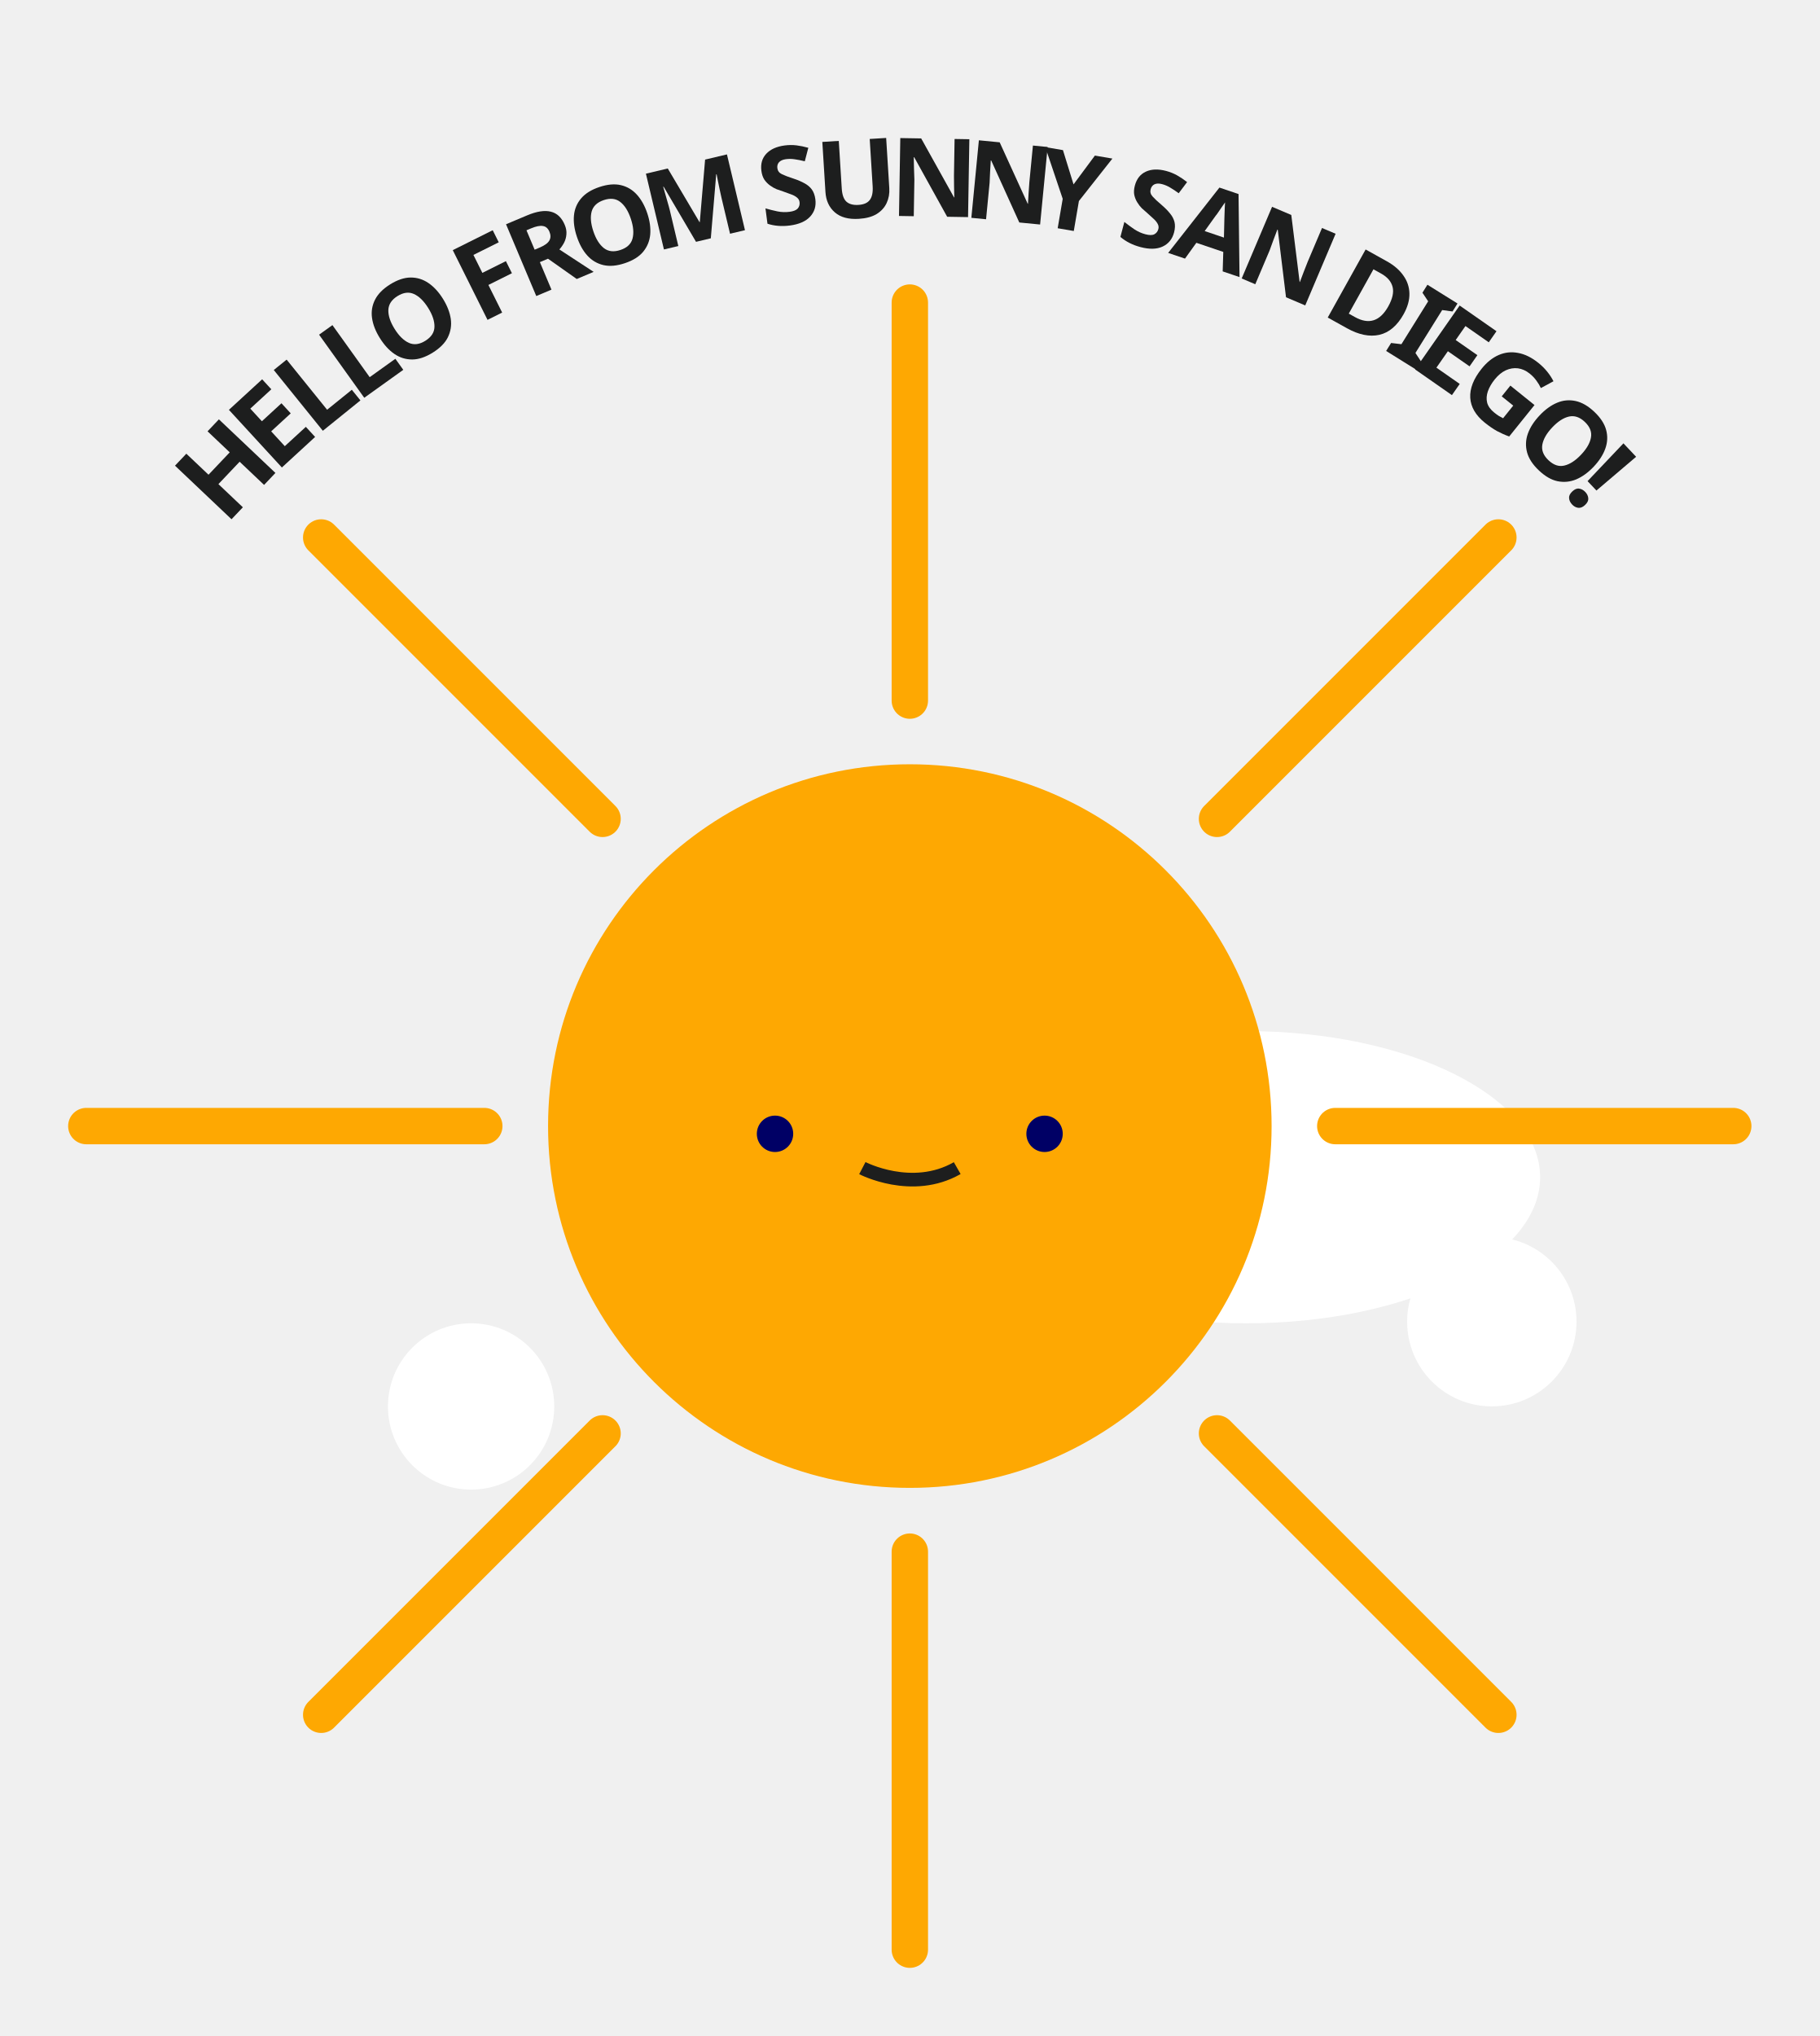
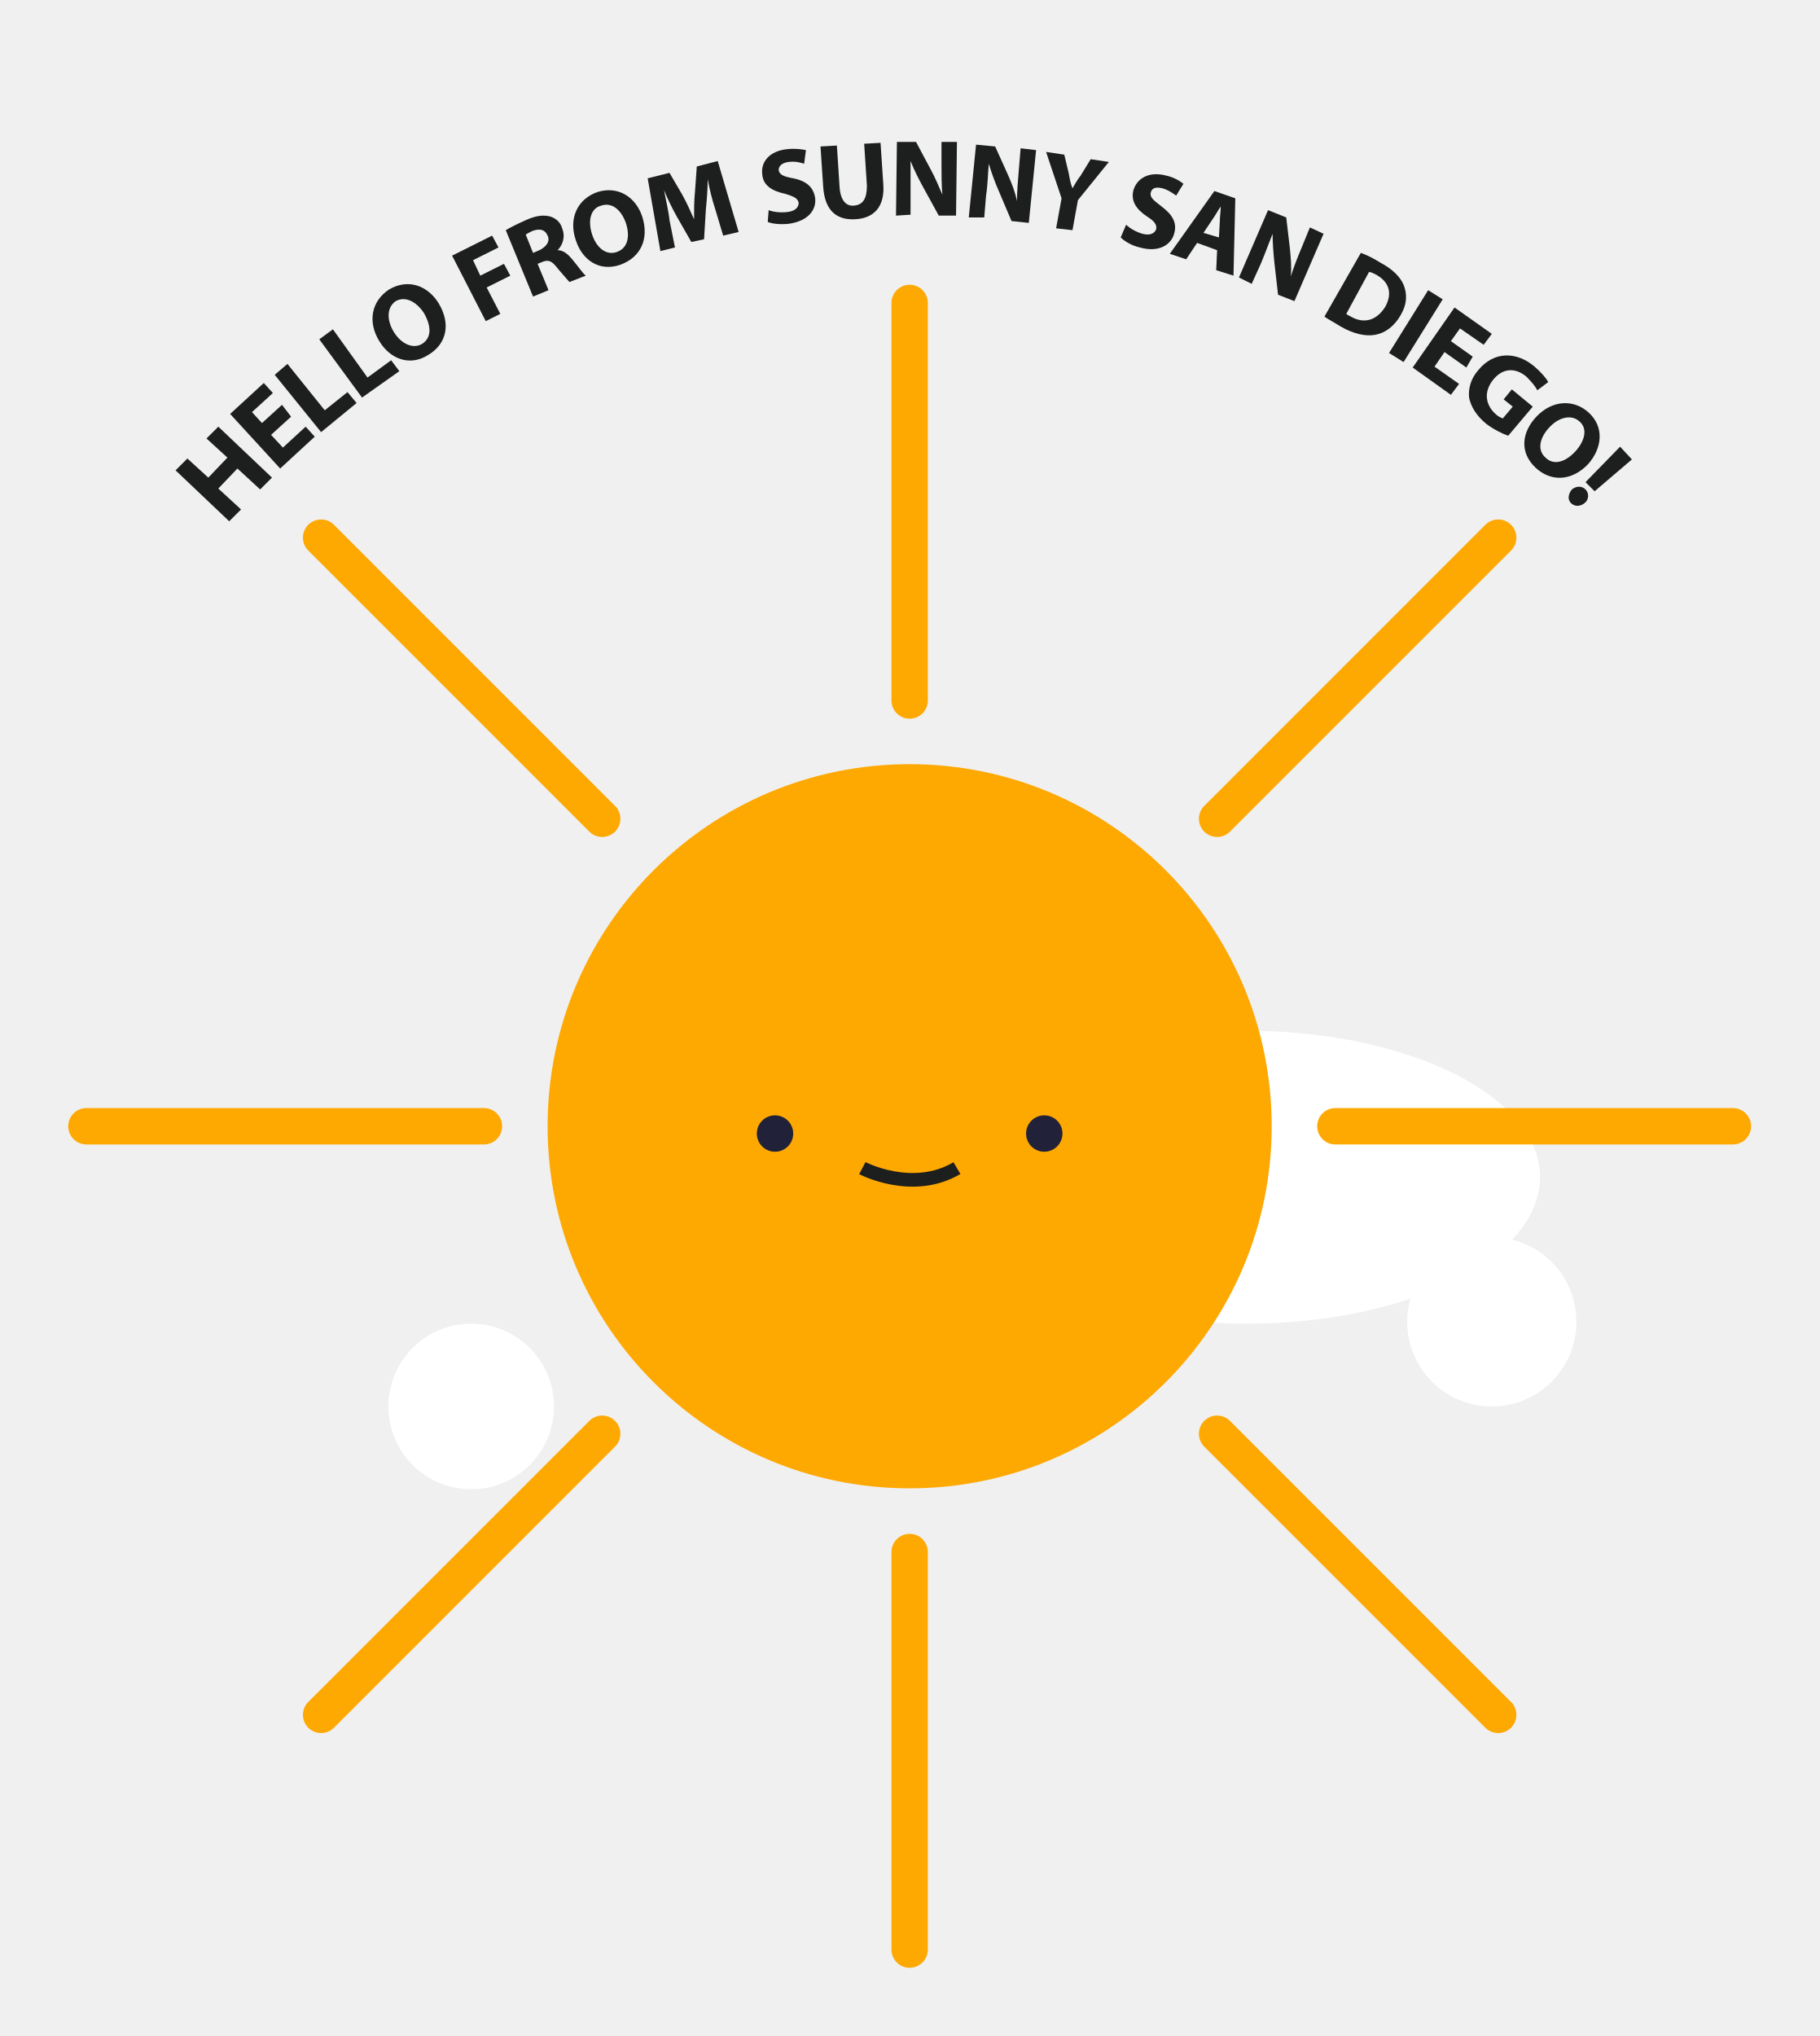
- <svg xmlns="http://www.w3.org/2000/svg" id="Layer_1" data-name="Layer 1" width="200.03" height="223.8" viewBox="0 0 200.03 223.8">
-   <defs>
-     <style>.cls-1{fill:#fff;}.cls-2,.cls-5{fill:none;stroke-miterlimit:10;}.cls-2{stroke:#fea802;stroke-linecap:round;stroke-width:4px;}.cls-3{fill:#fea802;}.cls-4{fill:#000065;}.cls-5{stroke:#1d1e1e;stroke-width:1.5px;}.cls-6{font-size:12px;fill:#1d1e1e;font-family:MyriadPro-Semibold, Myriad Pro;font-weight:700;}</style>
-   </defs>
-   <circle class="cls-1" cx="51.79" cy="154.6" r="9.14" />
-   <ellipse class="cls-1" cx="136.98" cy="129.4" rx="32.33" ry="16.06" />
-   <circle class="cls-1" cx="164" cy="145.28" r="9.31" />
-   <line class="cls-2" x1="100.02" y1="77.01" x2="100.02" y2="33.26" />
-   <line class="cls-2" x1="164.72" y1="188.49" x2="133.79" y2="157.56" />
-   <line class="cls-2" x1="66.24" y1="90.01" x2="35.31" y2="59.08" />
-   <line class="cls-2" x1="190.54" y1="123.78" x2="146.79" y2="123.78" />
-   <line class="cls-2" x1="164.72" y1="59.08" x2="133.79" y2="90.01" />
-   <line class="cls-2" x1="66.24" y1="157.56" x2="35.31" y2="188.49" />
-   <line class="cls-2" x1="53.24" y1="123.78" x2="9.49" y2="123.78" />
-   <line class="cls-2" x1="100.02" y1="214.31" x2="100.02" y2="170.56" />
-   <circle class="cls-3" cx="100.02" cy="123.78" r="39.77" />
-   <circle class="cls-4" cx="85.2" cy="124.63" r="2" />
-   <circle class="cls-4" cx="114.83" cy="124.63" r="2" />
-   <path class="cls-5" d="M91.8,123.39s5.46,2.85,10.43,0" transform="translate(3 5.01)" />
-   <text class="cls-6" transform="translate(24.71 57.86) rotate(-46.53)">H</text>
-   <text class="cls-6" transform="matrix(0.74, -0.68, 0.68, 0.74, 30.19, 52.12)">E</text>
-   <text class="cls-6" transform="matrix(0.78, -0.63, 0.63, 0.78, 34.65, 48.03)">L</text>
-   <text class="cls-6" transform="matrix(0.81, -0.58, 0.58, 0.81, 39.17, 44.35)">L</text>
-   <text class="cls-6" transform="matrix(0.85, -0.53, 0.53, 0.85, 43.44, 41.19)">O</text>
-   <text class="cls-6" transform="matrix(0.88, -0.48, 0.48, 0.88, 50.54, 36.84)"> </text>
-   <text class="cls-6" transform="translate(52.63 35.64) rotate(-26.5)">F</text>
-   <text class="cls-6" transform="translate(57.96 32.96) rotate(-22.84)">R</text>
-   <text class="cls-6" transform="translate(64.12 30.33) rotate(-18.52)">O</text>
-   <text class="cls-6" transform="translate(71.94 27.67) rotate(-13.38)">M</text>
-   <text class="cls-6" transform="translate(81.52 25.51) rotate(-10.43)"> </text>
-   <text class="cls-6" transform="matrix(0.99, -0.13, 0.13, 0.99, 83.88, 25.05)">S</text>
-   <text class="cls-6" transform="translate(89.92 24.21) rotate(-3.57)">U</text>
-   <text class="cls-6" transform="translate(97.75 23.72) rotate(0.96)">N</text>
-   <text class="cls-6" transform="translate(105.71 23.84) rotate(5.55)">N</text>
-   <text class="cls-6" transform="translate(113.47 24.61) rotate(9.7)">Y</text>
-   <text class="cls-6" transform="translate(120.17 25.8) rotate(12.35)"> </text>
-   <text class="cls-6" transform="translate(122.54 26.28) rotate(14.82)">S</text>
-   <text class="cls-6" transform="translate(128.42 27.8) rotate(18.72)">A</text>
-   <text class="cls-6" transform="matrix(0.92, 0.39, -0.39, 0.92, 135.51, 30.19)">N</text>
-   <text class="cls-6" transform="translate(142.84 33.4) rotate(26.11)"> </text>
-   <text class="cls-6" transform="translate(145.02 34.38) rotate(29.1)">D</text>
-   <text class="cls-6" transform="matrix(0.85, 0.53, -0.53, 0.85, 152.05, 38.37)">I</text>
-   <text class="cls-6" transform="translate(154.68 39.99) rotate(34.9)">E</text>
-   <text class="cls-6" transform="translate(159.65 43.42) rotate(38.84)">G</text>
-   <text class="cls-6" transform="matrix(0.73, 0.69, -0.69, 0.73, 165.77, 48.32)">O</text>
-   <text class="cls-6" transform="translate(171.76 54.1) rotate(46.64)">!</text>
+ <svg xmlns="http://www.w3.org/2000/svg" version="1.1" id="Layer_1" x="0px" y="0px" width="200px" height="223.8px" viewBox="0 0 200 223.8" style="enable-background:new 0 0 200 223.8;" xml:space="preserve">
+   <style type="text/css">
+ 	.st0{fill:#FFFFFF;}
+ 	.st1{fill:none;stroke:#FEA802;stroke-width:4;stroke-linecap:round;stroke-miterlimit:10;}
+ 	.st2{fill:#FEA802;}
+ 	.st3{fill:#21213A;}
+ 	.st4{fill:none;stroke:#1D1E1E;stroke-width:1.5;stroke-miterlimit:10;}
+ 	.st5{enable-background:new    ;}
+ 	.st6{fill:#1D1E1E;}
+ </style>
+   <circle class="st0" cx="51.8" cy="154.6" r="9.1" />
+   <ellipse class="st0" cx="137" cy="129.4" rx="32.3" ry="16.1" />
+   <circle class="st0" cx="164" cy="145.3" r="9.3" />
+   <line class="st1" x1="100" y1="77" x2="100" y2="33.3" />
+   <line class="st1" x1="164.7" y1="188.5" x2="133.8" y2="157.6" />
+   <line class="st1" x1="66.2" y1="90" x2="35.3" y2="59.1" />
+   <line class="st1" x1="190.5" y1="123.8" x2="146.8" y2="123.8" />
+   <line class="st1" x1="164.7" y1="59.1" x2="133.8" y2="90" />
+   <line class="st1" x1="66.2" y1="157.6" x2="35.3" y2="188.5" />
+   <line class="st1" x1="53.2" y1="123.8" x2="9.5" y2="123.8" />
+   <line class="st1" x1="100" y1="214.3" x2="100" y2="170.6" />
+   <circle class="st2" cx="100" cy="123.8" r="39.8" />
+   <circle class="st3" cx="85.2" cy="124.6" r="2" />
+   <circle class="st3" cx="114.8" cy="124.6" r="2" />
+   <path class="st4" d="M94.8,128.4c0,0,5.5,2.9,10.4,0" />
+   <g>
+     <g class="st5">
+       <path class="st6" d="M20.6,50.4l2.3,2.1l2.1-2.2l-2.3-2.1l1.3-1.3l5.9,5.6l-1.3,1.3l-2.5-2.3l-2.1,2.2l2.5,2.3l-1.3,1.3l-5.9-5.6    L20.6,50.4z" />
+     </g>
+     <g class="st5">
+       <path class="st6" d="M32,45.8l-2.2,2l1.3,1.4l2.5-2.3l1,1.1l-3.8,3.5l-5.5-6l3.7-3.4l1,1.1l-2.3,2.1l1.1,1.2l2.2-2L32,45.8z" />
+     </g>
+     <g class="st5">
+       <path class="st6" d="M30.2,41.2l1.4-1.2l4.1,5.1l2.5-2l1,1.2l-3.9,3.2L30.2,41.2z" />
+     </g>
+     <g class="st5">
+       <path class="st6" d="M35.1,37.3l1.5-1.1l3.8,5.3l2.6-1.9l0.9,1.2l-4.1,2.9L35.1,37.3z" />
+     </g>
+     <g class="st5">
+       <path class="st6" d="M48.2,33.3c1.4,2.3,0.9,4.5-1.1,5.7c-2,1.3-4.2,0.5-5.4-1.5c-1.3-2.1-0.9-4.4,1.1-5.7    C44.9,30.6,47,31.4,48.2,33.3z M43.3,36.5c0.8,1.3,2.1,1.9,3.1,1.3c1.1-0.7,1-2,0.2-3.4c-0.8-1.2-2-1.9-3.1-1.3    C42.5,33.8,42.5,35.2,43.3,36.5z" />
+     </g>
+     <g class="st5">
+       <path class="st6" d="M49.7,28.1l4.4-2.2l0.7,1.3L52,28.6l0.8,1.7l2.6-1.3l0.7,1.3l-2.6,1.3l1.5,2.9l-1.6,0.8L49.7,28.1z" />
+     </g>
+     <g class="st5">
+       <path class="st6" d="M55.6,25.3c0.5-0.3,1.3-0.7,2.2-1.1c1.1-0.5,1.9-0.6,2.7-0.4c0.6,0.2,1.1,0.6,1.3,1.3c0.4,1,0,1.9-0.5,2.4    l0,0c0.6,0,1.1,0.4,1.6,1c0.6,0.7,1.2,1.6,1.5,1.8L62.6,31c-0.2-0.2-0.6-0.7-1.3-1.5c-0.6-0.8-1-1-1.7-0.7L59.1,29l1.2,2.9    l-1.7,0.7L55.6,25.3z M58.6,27.8l0.7-0.3c0.8-0.4,1.2-1,0.9-1.6c-0.3-0.7-0.9-0.8-1.7-0.5c-0.4,0.2-0.6,0.3-0.7,0.4L58.6,27.8z" />
+     </g>
+     <g class="st5">
+       <path class="st6" d="M70.6,23.8c0.8,2.5-0.2,4.5-2.4,5.3c-2.3,0.8-4.2-0.5-4.9-2.7c-0.8-2.3,0.1-4.5,2.4-5.3    C68,20.4,69.9,21.7,70.6,23.8z M65.1,25.8c0.5,1.5,1.6,2.3,2.7,1.9c1.2-0.4,1.5-1.7,1-3.2c-0.5-1.4-1.5-2.3-2.7-1.9    C64.9,22.9,64.6,24.3,65.1,25.8z" />
+     </g>
+     <g class="st5">
+       <path class="st6" d="M78.6,22.9c-0.3-0.9-0.6-2.1-0.8-3.2l0,0c0,1.1-0.1,2.3-0.2,3.3l-0.2,3.3L76,26.6l-1.6-2.8    c-0.5-0.9-1-1.9-1.4-2.9l0,0c0.2,1.1,0.5,2.3,0.6,3.3l0.6,3l-1.6,0.4l-1.4-8l2.4-0.6l1.4,2.4c0.5,0.9,0.9,1.8,1.3,2.7l0,0    c0-1,0-2.1,0.1-3l0.2-2.8l2.3-0.6l2.3,7.8l-1.7,0.4L78.6,22.9z" />
+     </g>
+     <g class="st5">
+       <path class="st6" d="M84.5,23.1c0.5,0.2,1.3,0.3,2.1,0.2c0.8-0.1,1.2-0.5,1.2-1c-0.1-0.5-0.5-0.7-1.5-1c-1.4-0.3-2.4-0.9-2.5-2.1    c-0.2-1.4,0.8-2.6,2.7-2.8c0.9-0.1,1.6,0,2.1,0.1l-0.2,1.5c-0.3-0.1-0.9-0.3-1.7-0.2c-0.8,0.1-1.1,0.5-1.1,0.9    c0.1,0.5,0.5,0.7,1.6,0.9c1.5,0.3,2.2,1,2.4,2.1c0.2,1.3-0.7,2.6-2.9,2.9c-0.9,0.1-1.8,0-2.3-0.2L84.5,23.1z" />
+     </g>
+     <g class="st5">
+       <path class="st6" d="M92,16l0.3,4.6c0.1,1.4,0.7,2.1,1.6,2c1-0.1,1.4-0.8,1.4-2.2L95,15.8l1.8-0.1l0.3,4.5c0.2,2.5-1,3.8-3.1,3.9    c-2,0.1-3.3-0.9-3.5-3.5l-0.3-4.5L92,16z" />
+     </g>
+     <g class="st5">
+       <path class="st6" d="M98.5,23.7l0.1-8.1l2.1,0l1.6,3c0.5,0.9,0.9,1.9,1.3,2.8l0,0c-0.1-1.1-0.1-2.2-0.1-3.4l0-2.4l1.7,0l-0.1,8.1    l-1.9,0l-1.7-3.1c-0.5-0.9-1-1.9-1.4-2.9l0,0c0,1.1,0,2.2,0,3.5l0,2.4L98.5,23.7z" />
+     </g>
+     <g class="st5">
+       <path class="st6" d="M106.5,23.9l0.8-8l2.1,0.2l1.4,3.1c0.4,0.9,0.8,1.9,1,2.9l0,0c0-1.1,0.1-2.2,0.2-3.4l0.2-2.4l1.7,0.2l-0.8,8    l-1.9-0.2l-1.4-3.3c-0.4-0.9-0.8-2-1.1-3l0,0c-0.1,1.1-0.1,2.2-0.3,3.5l-0.2,2.4L106.5,23.9z" />
+     </g>
+     <g class="st5">
+       <path class="st6" d="M116.1,25.1l0.6-3.3l-1.7-5.1L117,17l0.5,2.1c0.1,0.6,0.2,1.1,0.4,1.6l0,0c0.3-0.5,0.5-0.9,0.9-1.4l1.1-1.8    l2,0.3l-3.4,4.2l-0.6,3.3L116.1,25.1z" />
+     </g>
+     <g class="st5">
+       <path class="st6" d="M123.8,24.7c0.4,0.4,1.1,0.8,1.8,1c0.8,0.2,1.3,0,1.5-0.5c0.1-0.5-0.2-0.9-1-1.4c-1.2-0.8-1.8-1.7-1.5-2.9    c0.4-1.3,1.7-2.1,3.6-1.6c0.9,0.2,1.5,0.6,1.9,0.9l-0.8,1.3c-0.3-0.2-0.8-0.6-1.5-0.8c-0.8-0.2-1.2,0-1.3,0.5    c-0.1,0.5,0.3,0.8,1.2,1.5c1.2,0.9,1.7,1.8,1.4,2.9c-0.3,1.3-1.7,2.2-3.8,1.6c-0.9-0.2-1.7-0.7-2.1-1.1L123.8,24.7z" />
+     </g>
+     <g class="st5">
+       <path class="st6" d="M131.6,26.7l-1.2,1.8l-1.8-0.6l4.9-6.9l2.3,0.8l-0.2,8.5l-1.9-0.6l0.1-2.2L131.6,26.7z M134,26.1l0.1-1.8    c0-0.5,0.1-1.1,0.1-1.6l0,0c-0.3,0.4-0.6,1-0.9,1.4l-1,1.5L134,26.1z" />
+     </g>
+     <g class="st5">
+       <path class="st6" d="M136.2,30.5l3.2-7.4l2,0.8l0.4,3.4c0.1,1,0.2,2.1,0.1,3.1l0,0c0.3-1,0.7-2,1.2-3.2L144,25l1.5,0.7l-3.2,7.4    l-1.8-0.7l-0.4-3.5c-0.1-1-0.2-2.1-0.2-3.2l0,0c-0.4,1-0.8,2.1-1.3,3.3l-1,2.2L136.2,30.5z" />
+     </g>
+     <g class="st5">
+       <path class="st6" d="M149.6,27.8c0.6,0.2,1.4,0.6,2.2,1.1c1.3,0.7,2.1,1.5,2.5,2.4c0.4,1,0.4,2.1-0.3,3.3c-0.8,1.4-1.8,2-2.8,2.2    c-1.1,0.2-2.4-0.1-3.8-0.9c-0.8-0.5-1.4-0.8-1.8-1.1L149.6,27.8z M148,34.5c0.1,0.1,0.3,0.2,0.5,0.3c1.4,0.8,2.8,0.5,3.8-1.1    c0.8-1.5,0.4-2.7-1-3.5c-0.4-0.2-0.6-0.3-0.8-0.3L148,34.5z" />
+     </g>
+     <g class="st5">
+       <path class="st6" d="M158.6,32.9l-4.3,6.9l-1.6-1l4.3-6.9L158.6,32.9z" />
+     </g>
+     <g class="st5">
+       <path class="st6" d="M161.2,40.4l-2.4-1.7l-1.1,1.6l2.7,1.9l-0.9,1.2l-4.2-3l4.6-6.6l4.1,2.9l-0.9,1.2l-2.6-1.8l-1,1.4l2.4,1.7    L161.2,40.4z" />
+     </g>
+     <g class="st5">
+       <path class="st6" d="M165.8,47.9c-0.6-0.2-1.6-0.7-2.4-1.3c-1.1-0.9-1.7-1.9-1.9-2.9c-0.1-1,0.2-2.1,1-3c1.7-2.1,4.2-2.1,6.2-0.4    c0.8,0.7,1.3,1.3,1.5,1.7l-1.2,0.9c-0.2-0.4-0.6-0.9-1.2-1.5c-1.2-1-2.6-1-3.7,0.4c-1,1.3-0.8,2.7,0.3,3.7    c0.3,0.3,0.6,0.4,0.8,0.5l1.1-1.3l-1-0.8l0.9-1.1l2.3,1.9L165.8,47.9z" />
+     </g>
+     <g class="st5">
+       <path class="st6" d="M174.6,51c-1.8,1.9-4.1,2-5.8,0.4c-1.8-1.7-1.5-3.9,0.1-5.6c1.7-1.8,4.1-2,5.8-0.4    C176.4,47,176.1,49.3,174.6,51z M170.3,47c-1.1,1.2-1.3,2.5-0.4,3.3c0.9,0.9,2.2,0.5,3.3-0.7c1-1.1,1.4-2.5,0.4-3.3    C172.7,45.5,171.3,45.9,170.3,47z" />
+     </g>
+     <g class="st5">
+       <path class="st6" d="M172.8,53.8c0.5-0.4,1.1-0.4,1.5,0s0.4,1.1-0.1,1.5c-0.5,0.4-1.1,0.4-1.5,0S172.4,54.3,172.8,53.8z M174.3,53    l3.8-3.9l1.3,1.4l-4.1,3.5L174.3,53z" />
+     </g>
+   </g>
</svg>
